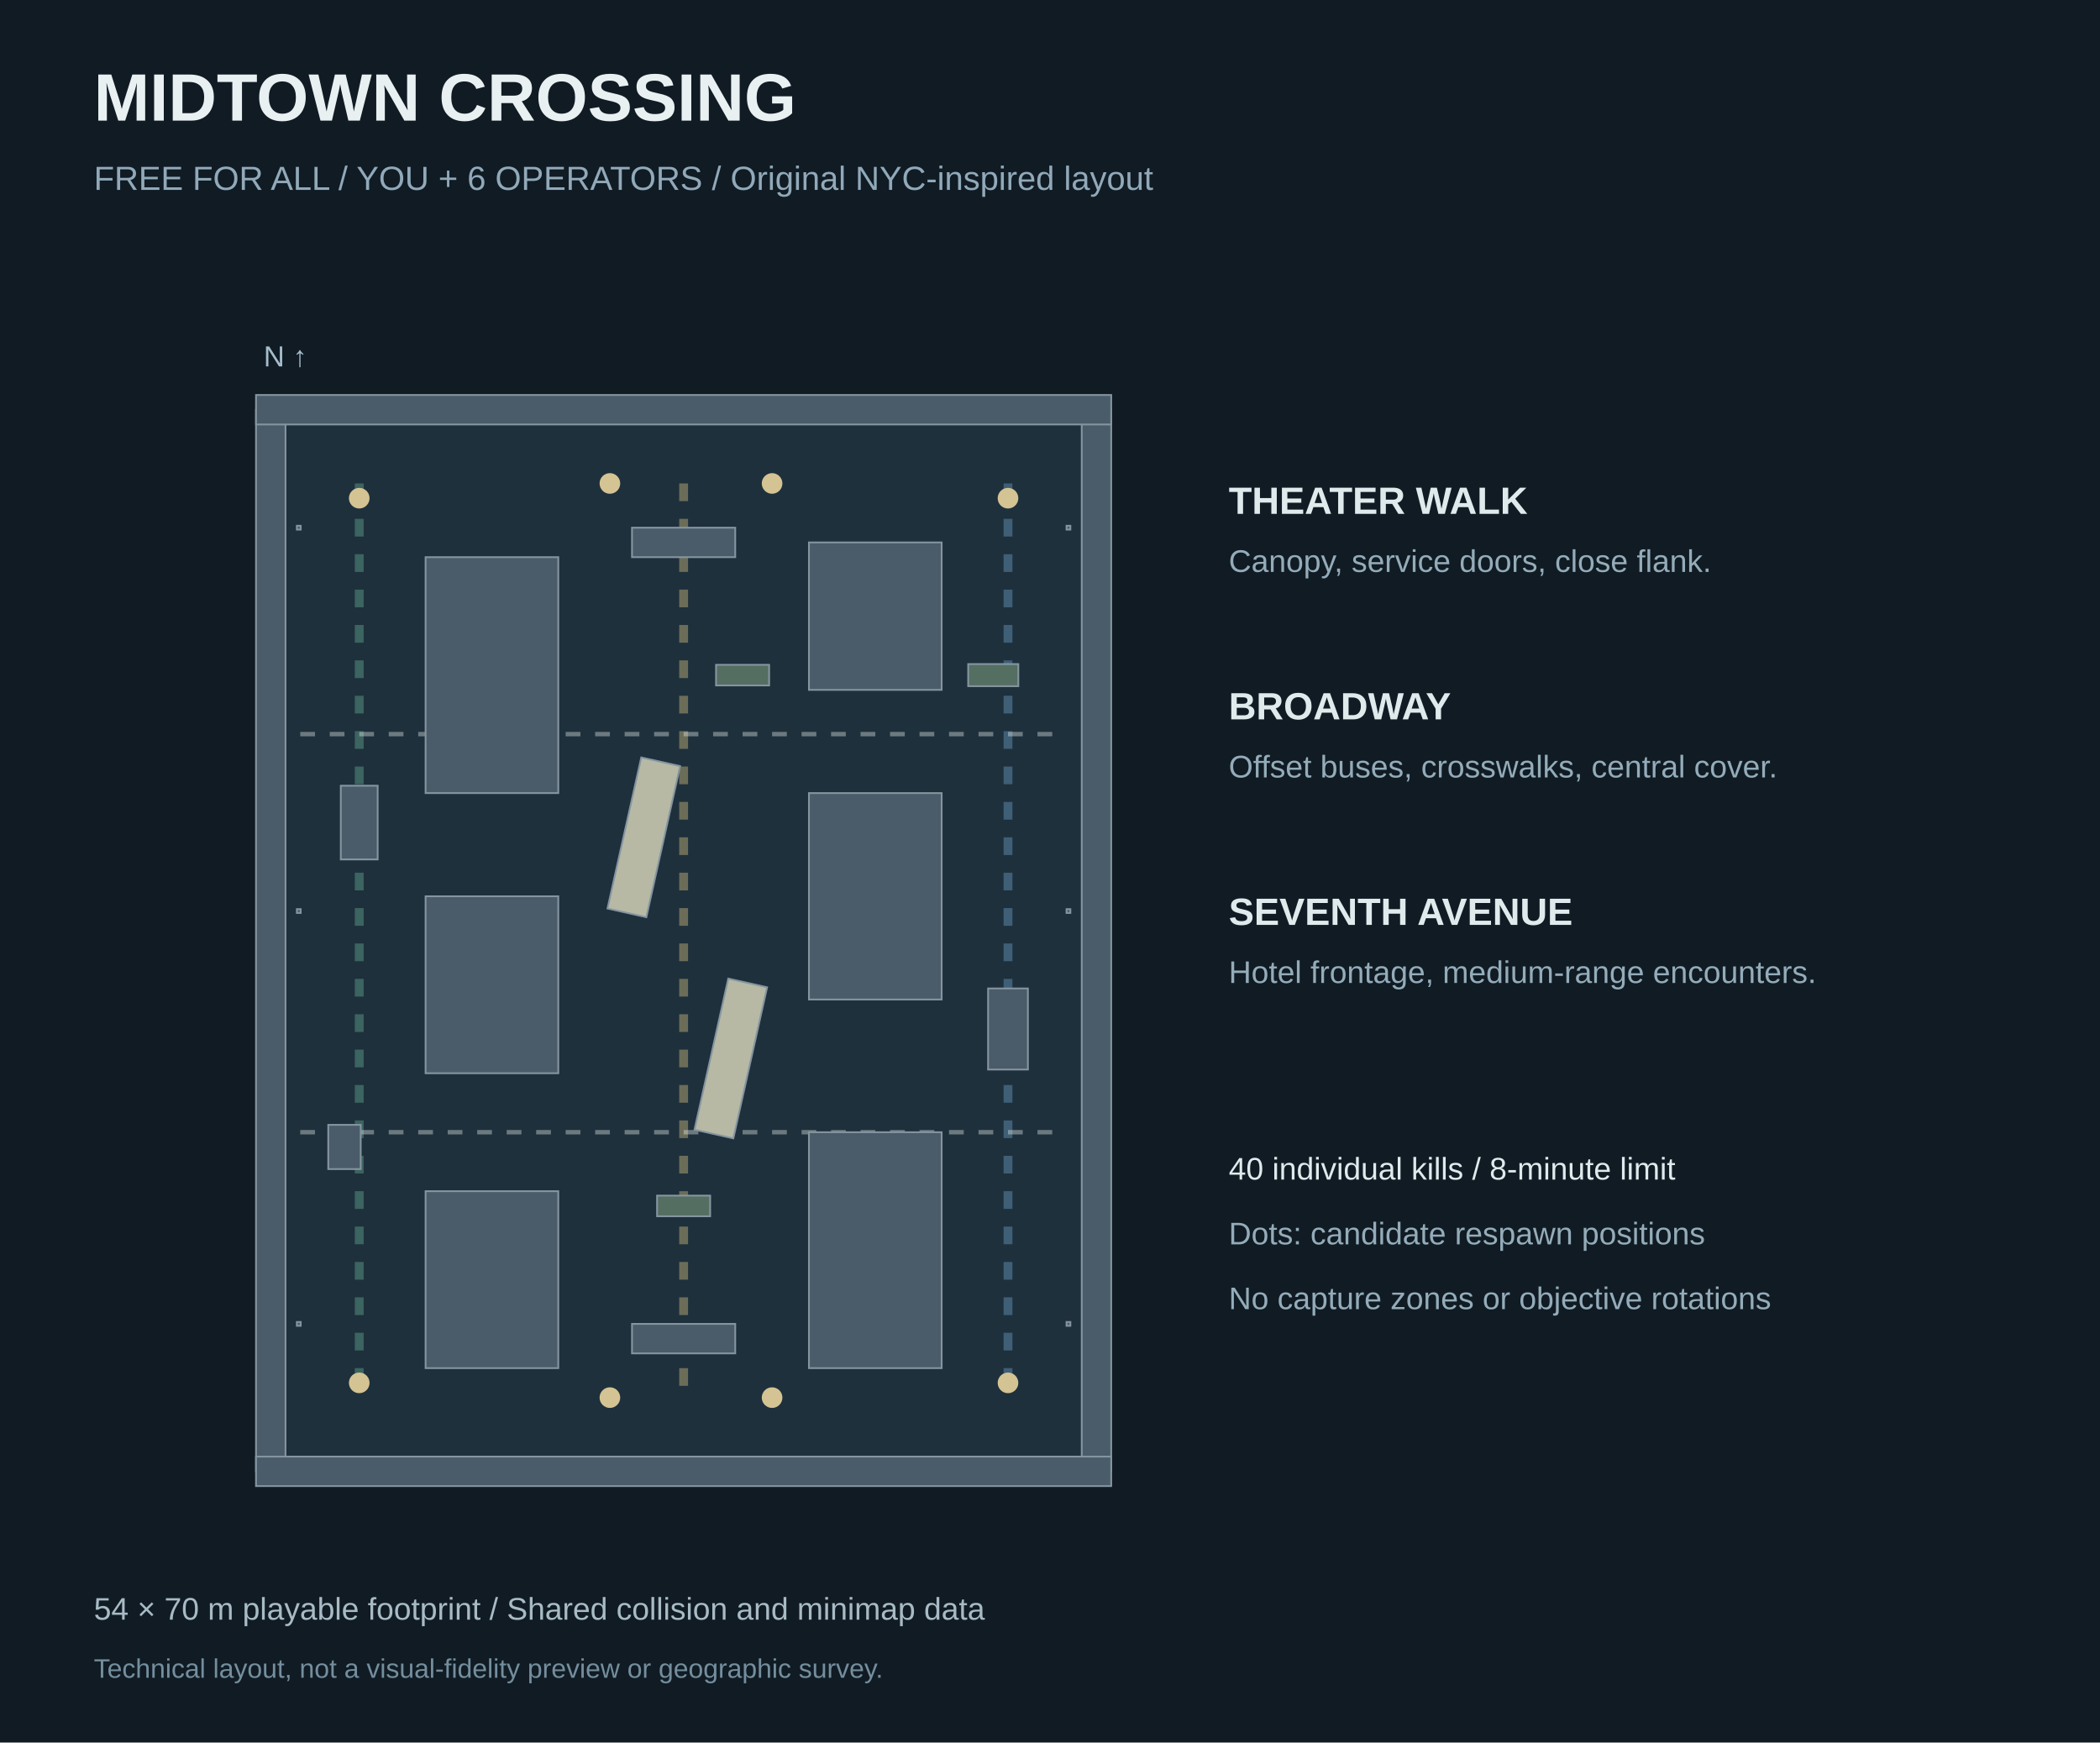
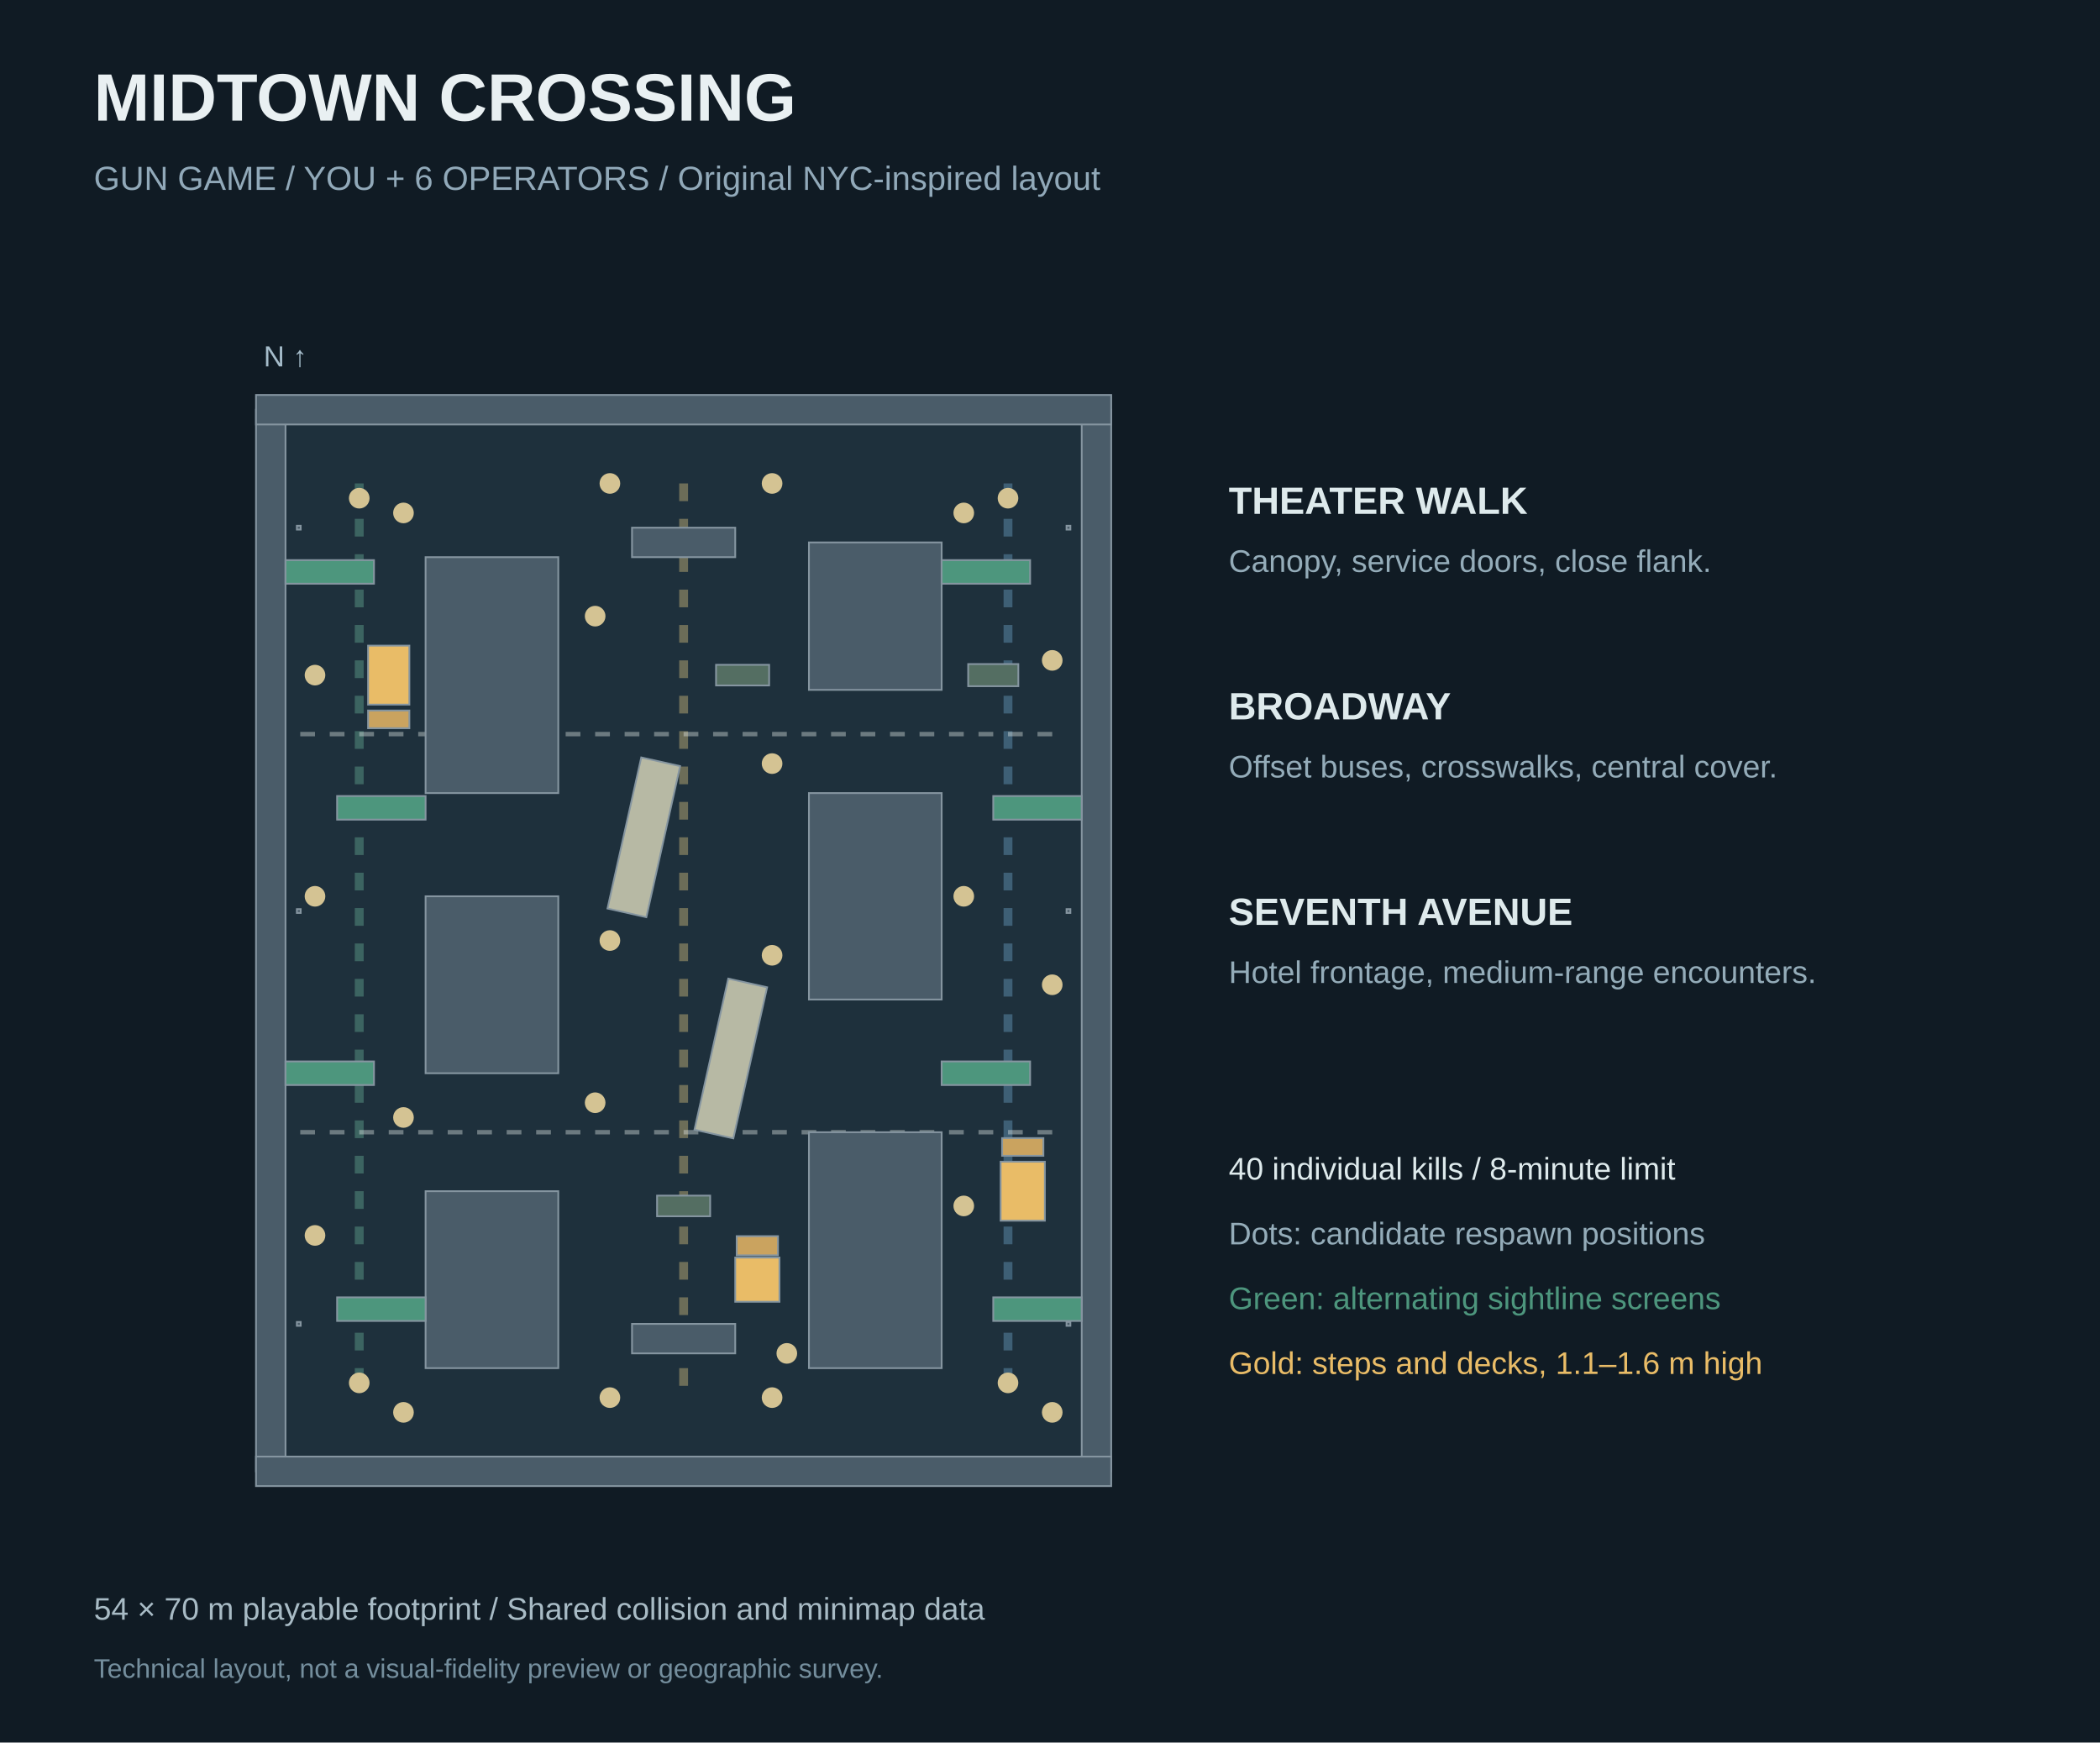
<svg xmlns="http://www.w3.org/2000/svg" width="940" height="780" viewBox="0 0 940 780">
  <rect width="940" height="780" fill="#101b24" />
  <g font-family="Arial,sans-serif">
    <text x="42" y="54" fill="#e9f0f2" font-size="30" font-weight="bold">MIDTOWN CROSSING</text>
-     <text x="42" y="85" fill="#91a9b9" font-size="15">FREE FOR ALL / YOU + 6 OPERATORS / Original NYC-inspired layout</text>
+     <text x="42" y="85" fill="#91a9b9" font-size="15">GUN GAME / YOU + 6 OPERATORS / Original NYC-inspired layout</text>
    <text x="118" y="164" fill="#a5bcca" font-size="13">N ↑</text>
    <g transform="translate(306 421) scale(6.6)">
      <rect x="-27" y="-35" width="54" height="70" fill="#1e303c" />
      <path d="M-22,-31 L-22,31" stroke="#62a58f" stroke-width=".6" stroke-dasharray="1.2 1.2" opacity=".45" />
      <path d="M0,-31 L0,31" stroke="#cbb779" stroke-width=".6" stroke-dasharray="1.2 1.2" opacity=".45" />
      <path d="M22,-31 L22,31" stroke="#679aba" stroke-width=".6" stroke-dasharray="1.2 1.2" opacity=".45" />
      <path d="M-26,-14 H26" stroke="#e1e9e6" stroke-width=".3" stroke-dasharray="1 1" opacity=".4" />
      <path d="M-26,13 H26" stroke="#e1e9e6" stroke-width=".3" stroke-dasharray="1 1" opacity=".4" />
      <rect transform="translate(-28 0) rotate(0)" x="-1" y="-36" width="2" height="72" fill="#4a5c69" stroke="#8595a0" stroke-width=".12" />
      <rect transform="translate(28 0) rotate(0)" x="-1" y="-36" width="2" height="72" fill="#4a5c69" stroke="#8595a0" stroke-width=".12" />
      <rect transform="translate(0 -36) rotate(0)" x="-29" y="-1" width="58" height="2" fill="#4a5c69" stroke="#8595a0" stroke-width=".12" />
      <rect transform="translate(0 36) rotate(0)" x="-29" y="-1" width="58" height="2" fill="#4a5c69" stroke="#8595a0" stroke-width=".12" />
      <rect transform="translate(-26.1 -28) rotate(0)" x="-0.13" y="-0.13" width="0.26" height="0.26" fill="#4a5c69" stroke="#8595a0" stroke-width=".12" />
      <rect transform="translate(-26.1 -2) rotate(0)" x="-0.13" y="-0.13" width="0.26" height="0.26" fill="#4a5c69" stroke="#8595a0" stroke-width=".12" />
      <rect transform="translate(-26.1 26) rotate(0)" x="-0.13" y="-0.13" width="0.26" height="0.26" fill="#4a5c69" stroke="#8595a0" stroke-width=".12" />
      <rect transform="translate(26.1 -28) rotate(0)" x="-0.13" y="-0.13" width="0.26" height="0.26" fill="#4a5c69" stroke="#8595a0" stroke-width=".12" />
      <rect transform="translate(26.1 -2) rotate(0)" x="-0.13" y="-0.13" width="0.26" height="0.26" fill="#4a5c69" stroke="#8595a0" stroke-width=".12" />
      <rect transform="translate(26.1 26) rotate(0)" x="-0.13" y="-0.13" width="0.26" height="0.26" fill="#4a5c69" stroke="#8595a0" stroke-width=".12" />
      <rect transform="translate(-13 -18) rotate(0)" x="-4.5" y="-8" width="9" height="16" fill="#4a5c69" stroke="#8595a0" stroke-width=".12" />
      <rect transform="translate(-13 3) rotate(0)" x="-4.5" y="-6" width="9" height="12" fill="#4a5c69" stroke="#8595a0" stroke-width=".12" />
      <rect transform="translate(-13 23) rotate(0)" x="-4.5" y="-6" width="9" height="12" fill="#4a5c69" stroke="#8595a0" stroke-width=".12" />
      <rect transform="translate(13 -22) rotate(0)" x="-4.5" y="-5" width="9" height="10" fill="#4a5c69" stroke="#8595a0" stroke-width=".12" />
      <rect transform="translate(13 -3) rotate(0)" x="-4.5" y="-7" width="9" height="14" fill="#4a5c69" stroke="#8595a0" stroke-width=".12" />
      <rect transform="translate(13 21) rotate(0)" x="-4.5" y="-8" width="9" height="16" fill="#4a5c69" stroke="#8595a0" stroke-width=".12" />
      <rect transform="translate(-2.7 -7) rotate(12.60507)" x="-1.35" y="-5.25" width="2.7" height="10.5" fill="#b7b9a4" stroke="#8595a0" stroke-width=".12" />
      <rect transform="translate(3.2 8) rotate(12.60507)" x="-1.35" y="-5.25" width="2.7" height="10.5" fill="#b7b9a4" stroke="#8595a0" stroke-width=".12" />
      <rect transform="translate(0 -27) rotate(0)" x="-3.5" y="-1" width="7" height="2" fill="#4a5c69" stroke="#8595a0" stroke-width=".12" />
      <rect transform="translate(0 27) rotate(0)" x="-3.5" y="-1" width="7" height="2" fill="#4a5c69" stroke="#8595a0" stroke-width=".12" />
-       <rect transform="translate(-22 -8) rotate(0)" x="-1.25" y="-2.5" width="2.5" height="5" fill="#4a5c69" stroke="#8595a0" stroke-width=".12" />
-       <rect transform="translate(-23 14) rotate(0)" x="-1.1" y="-1.5" width="2.2" height="3" fill="#4a5c69" stroke="#8595a0" stroke-width=".12" />
-       <rect transform="translate(22 6) rotate(0)" x="-1.35" y="-2.75" width="2.7" height="5.5" fill="#4a5c69" stroke="#8595a0" stroke-width=".12" />
+       <rect transform="translate(-24 -25) rotate(0)" x="-3" y="-0.8" width="6" height="1.6" fill="#4d967d" stroke="#8595a0" stroke-width=".12" />
+       <rect transform="translate(20.5 -25) rotate(0)" x="-3" y="-0.8" width="6" height="1.6" fill="#4d967d" stroke="#8595a0" stroke-width=".12" />
+       <rect transform="translate(-20.5 -9) rotate(0)" x="-3" y="-0.8" width="6" height="1.6" fill="#4d967d" stroke="#8595a0" stroke-width=".12" />
+       <rect transform="translate(24 -9) rotate(0)" x="-3" y="-0.8" width="6" height="1.6" fill="#4d967d" stroke="#8595a0" stroke-width=".12" />
+       <rect transform="translate(-24 9) rotate(0)" x="-3" y="-0.8" width="6" height="1.6" fill="#4d967d" stroke="#8595a0" stroke-width=".12" />
+       <rect transform="translate(20.5 9) rotate(0)" x="-3" y="-0.8" width="6" height="1.6" fill="#4d967d" stroke="#8595a0" stroke-width=".12" />
+       <rect transform="translate(-20.5 25) rotate(0)" x="-3" y="-0.8" width="6" height="1.6" fill="#4d967d" stroke="#8595a0" stroke-width=".12" />
+       <rect transform="translate(24 25) rotate(0)" x="-3" y="-0.8" width="6" height="1.6" fill="#4d967d" stroke="#8595a0" stroke-width=".12" />
+       <rect transform="translate(-20 -15) rotate(0)" x="-1.4" y="-0.6" width="2.8" height="1.2" fill="#caa35f" stroke="#8595a0" stroke-width=".12" />
+       <rect transform="translate(-20 -18) rotate(0)" x="-1.4" y="-2" width="2.8" height="4" fill="#e9bc67" stroke="#8595a0" stroke-width=".12" />
+       <rect transform="translate(23 14) rotate(0)" x="-1.4" y="-0.6" width="2.8" height="1.2" fill="#caa35f" stroke="#8595a0" stroke-width=".12" />
+       <rect transform="translate(23 17) rotate(0)" x="-1.5" y="-2" width="3" height="4" fill="#e9bc67" stroke="#8595a0" stroke-width=".12" />
+       <rect transform="translate(5 20.7) rotate(0)" x="-1.4" y="-0.65" width="2.8" height="1.3" fill="#caa35f" stroke="#8595a0" stroke-width=".12" />
+       <rect transform="translate(5 23) rotate(0)" x="-1.5" y="-1.5" width="3" height="3" fill="#e9bc67" stroke="#8595a0" stroke-width=".12" />
      <rect transform="translate(21 -18) rotate(0)" x="-1.7" y="-0.75" width="3.4" height="1.5" fill="#546e62" stroke="#8595a0" stroke-width=".12" />
      <rect transform="translate(0 18) rotate(0)" x="-1.8" y="-0.7" width="3.6" height="1.4" fill="#546e62" stroke="#8595a0" stroke-width=".12" />
      <rect transform="translate(4 -18) rotate(0)" x="-1.8" y="-0.7" width="3.6" height="1.4" fill="#546e62" stroke="#8595a0" stroke-width=".12" />
      <circle cx="-5" cy="31" r=".7" fill="#d4c393" />
      <circle cx="6" cy="31" r=".7" fill="#d4c393" />
      <circle cx="-22" cy="30" r=".7" fill="#d4c393" />
      <circle cx="22" cy="30" r=".7" fill="#d4c393" />
      <circle cx="-5" cy="-31" r=".7" fill="#d4c393" />
      <circle cx="6" cy="-31" r=".7" fill="#d4c393" />
      <circle cx="-22" cy="-30" r=".7" fill="#d4c393" />
      <circle cx="22" cy="-30" r=".7" fill="#d4c393" />
+       <circle cx="-25" cy="-18" r=".7" fill="#d4c393" />
+       <circle cx="-19" cy="-29" r=".7" fill="#d4c393" />
+       <circle cx="-25" cy="-3" r=".7" fill="#d4c393" />
+       <circle cx="-19" cy="12" r=".7" fill="#d4c393" />
+       <circle cx="-25" cy="20" r=".7" fill="#d4c393" />
+       <circle cx="-19" cy="32" r=".7" fill="#d4c393" />
+       <circle cx="25" cy="-19" r=".7" fill="#d4c393" />
+       <circle cx="19" cy="-29" r=".7" fill="#d4c393" />
+       <circle cx="19" cy="-3" r=".7" fill="#d4c393" />
+       <circle cx="25" cy="3" r=".7" fill="#d4c393" />
+       <circle cx="19" cy="18" r=".7" fill="#d4c393" />
+       <circle cx="25" cy="32" r=".7" fill="#d4c393" />
+       <circle cx="-6" cy="-22" r=".7" fill="#d4c393" />
+       <circle cx="6" cy="-12" r=".7" fill="#d4c393" />
+       <circle cx="-6" cy="11" r=".7" fill="#d4c393" />
+       <circle cx="7" cy="28" r=".7" fill="#d4c393" />
+       <circle cx="-5" cy="0" r=".7" fill="#d4c393" />
+       <circle cx="6" cy="1" r=".7" fill="#d4c393" />
    </g>
    <g fill="#deeaec" font-size="17">
      <text x="550" y="230" font-weight="bold">THEATER WALK</text>
      <text x="550" y="256" fill="#94acb9" font-size="14">Canopy, service doors, close flank.</text>
      <text x="550" y="322" font-weight="bold">BROADWAY</text>
      <text x="550" y="348" fill="#94acb9" font-size="14">Offset buses, crosswalks, central cover.</text>
      <text x="550" y="414" font-weight="bold">SEVENTH AVENUE</text>
      <text x="550" y="440" fill="#94acb9" font-size="14">Hotel frontage, medium-range encounters.</text>
      <text x="550" y="528" font-size="14">40 individual kills / 8-minute limit</text>
      <text x="550" y="557" fill="#94acb9" font-size="14">Dots: candidate respawn positions</text>
-       <text x="550" y="586" fill="#94acb9" font-size="14">No capture zones or objective rotations</text>
+       <text x="550" y="586" fill="#4d967d" font-size="14">Green: alternating sightline screens</text>
+       <text x="550" y="615" fill="#e9bc67" font-size="14">Gold: steps and decks, 1.1–1.6 m high</text>
    </g>
    <text x="42" y="725" fill="#a8bbc5" font-size="14">54 × 70 m playable footprint / Shared collision and minimap data</text>
    <text x="42" y="751" fill="#748e9d" font-size="12">Technical layout, not a visual-fidelity preview or geographic survey.</text>
  </g>
</svg>
